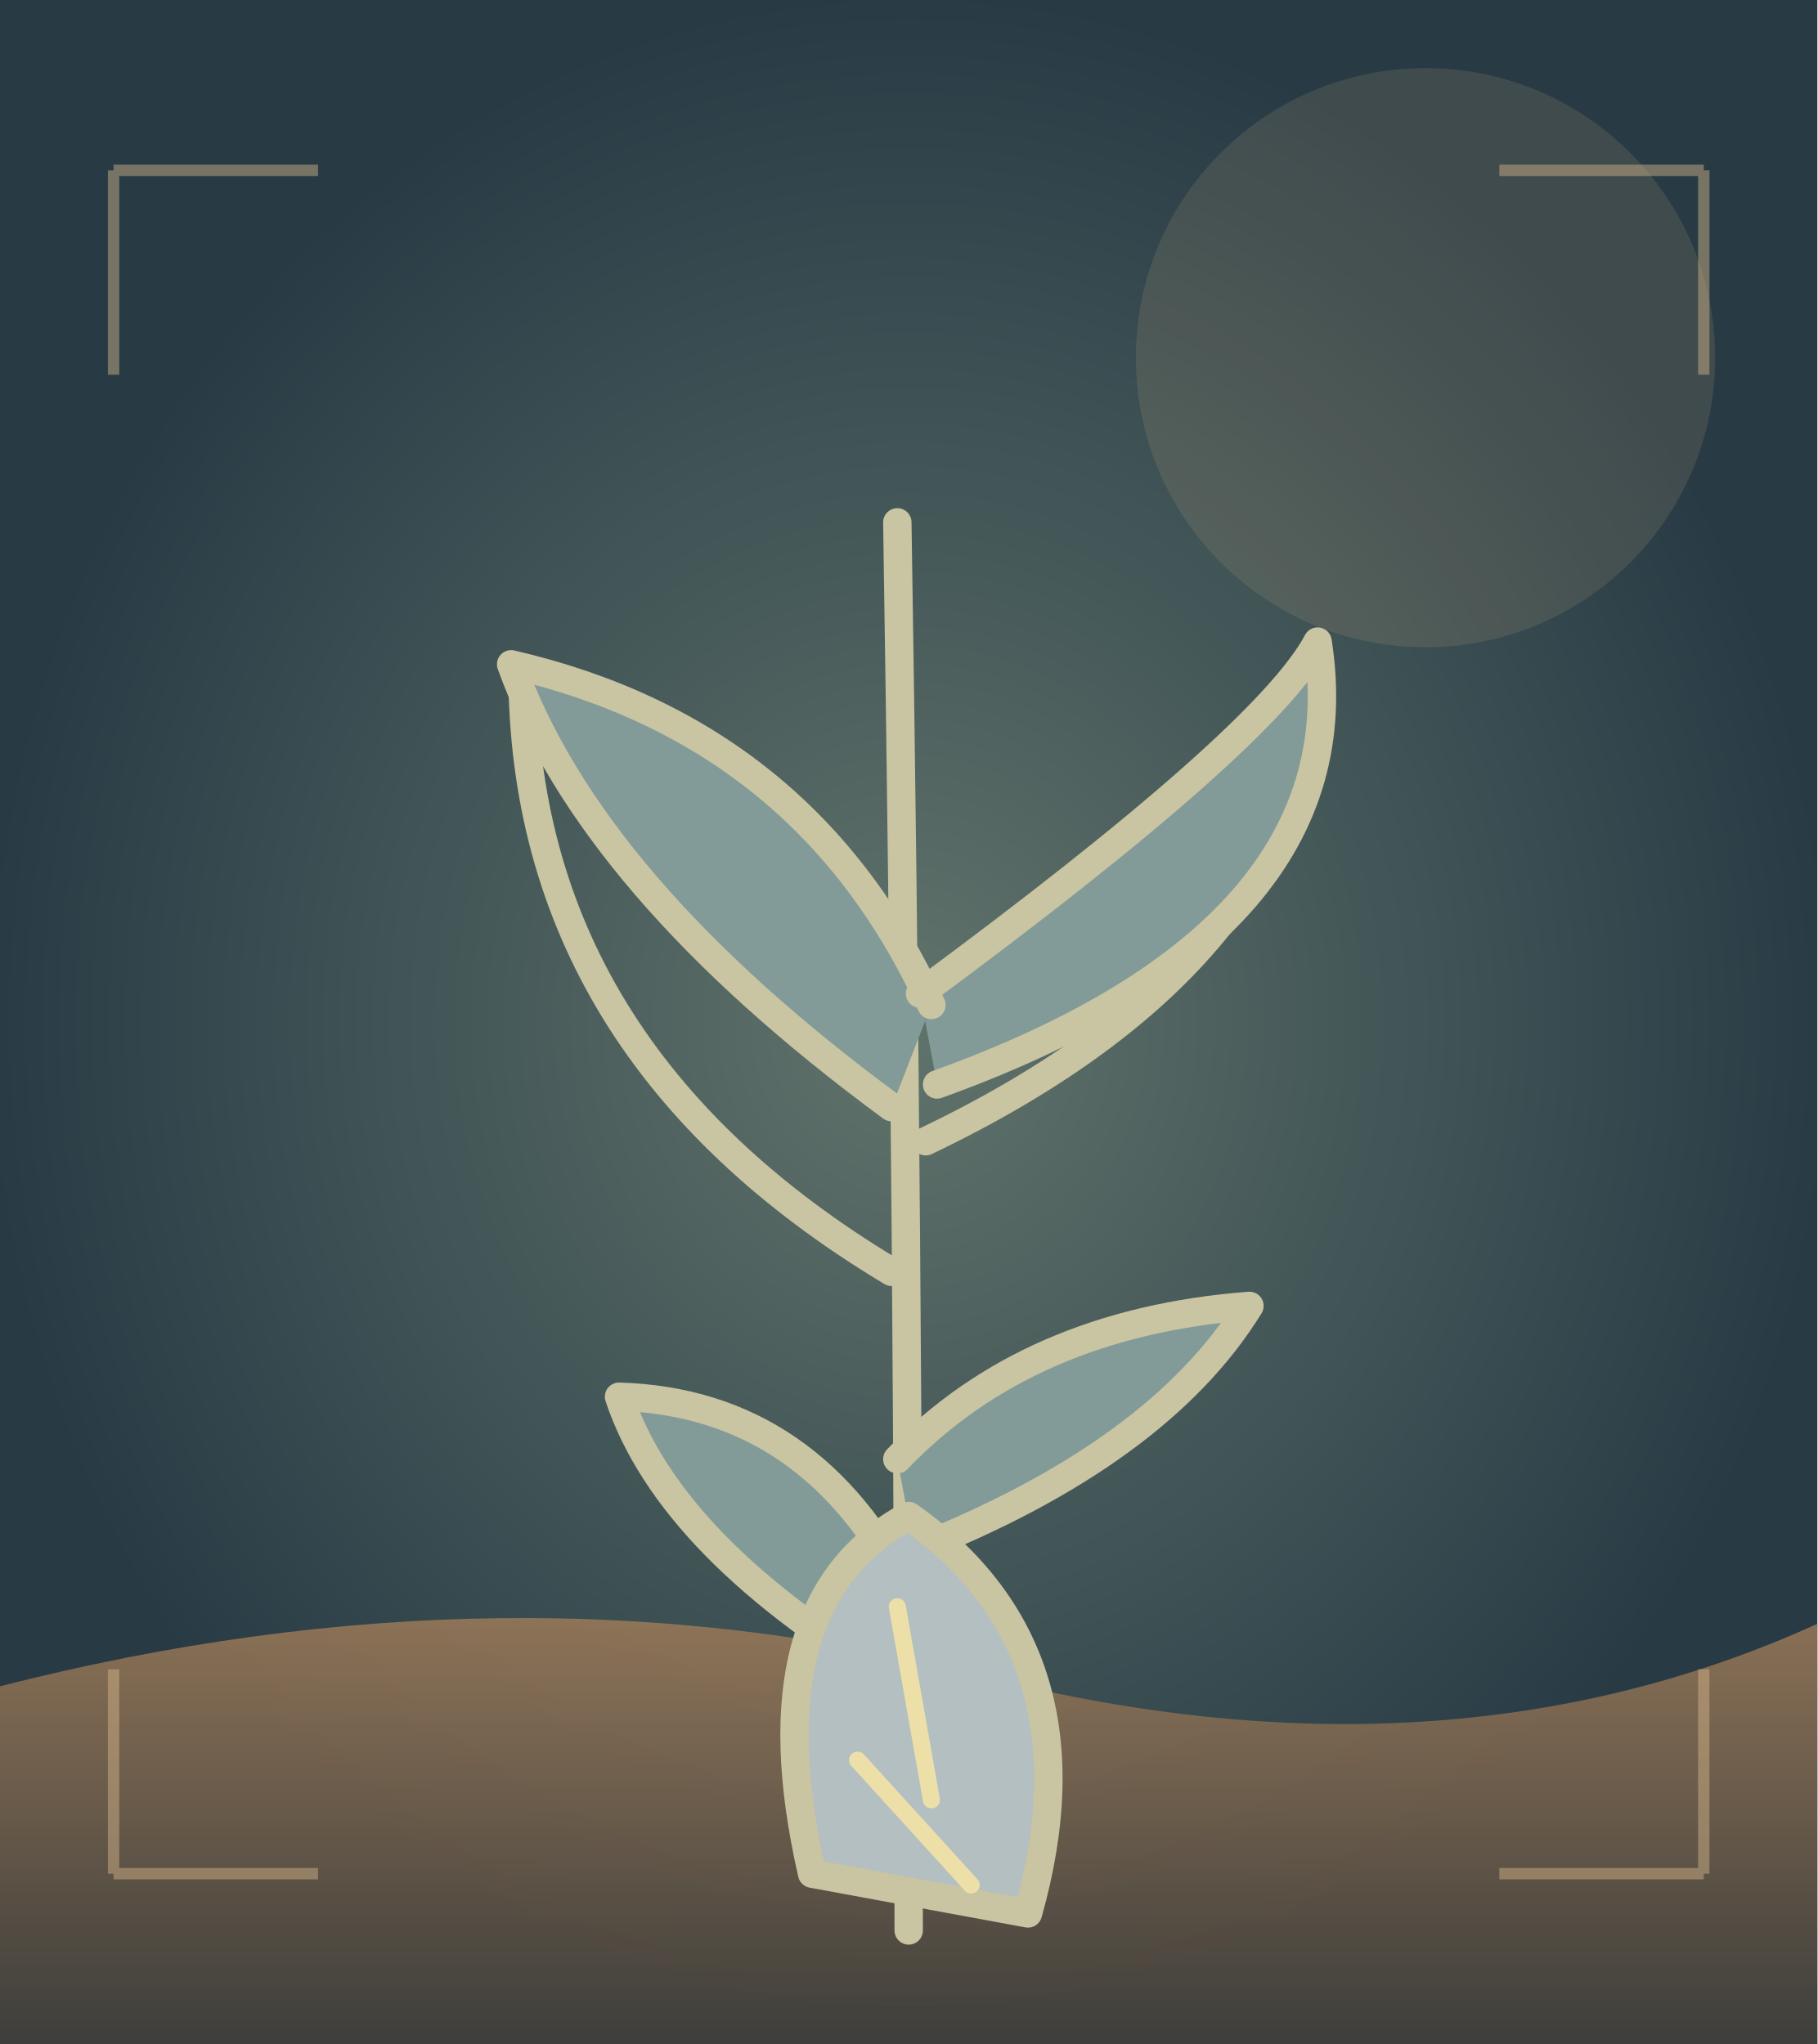
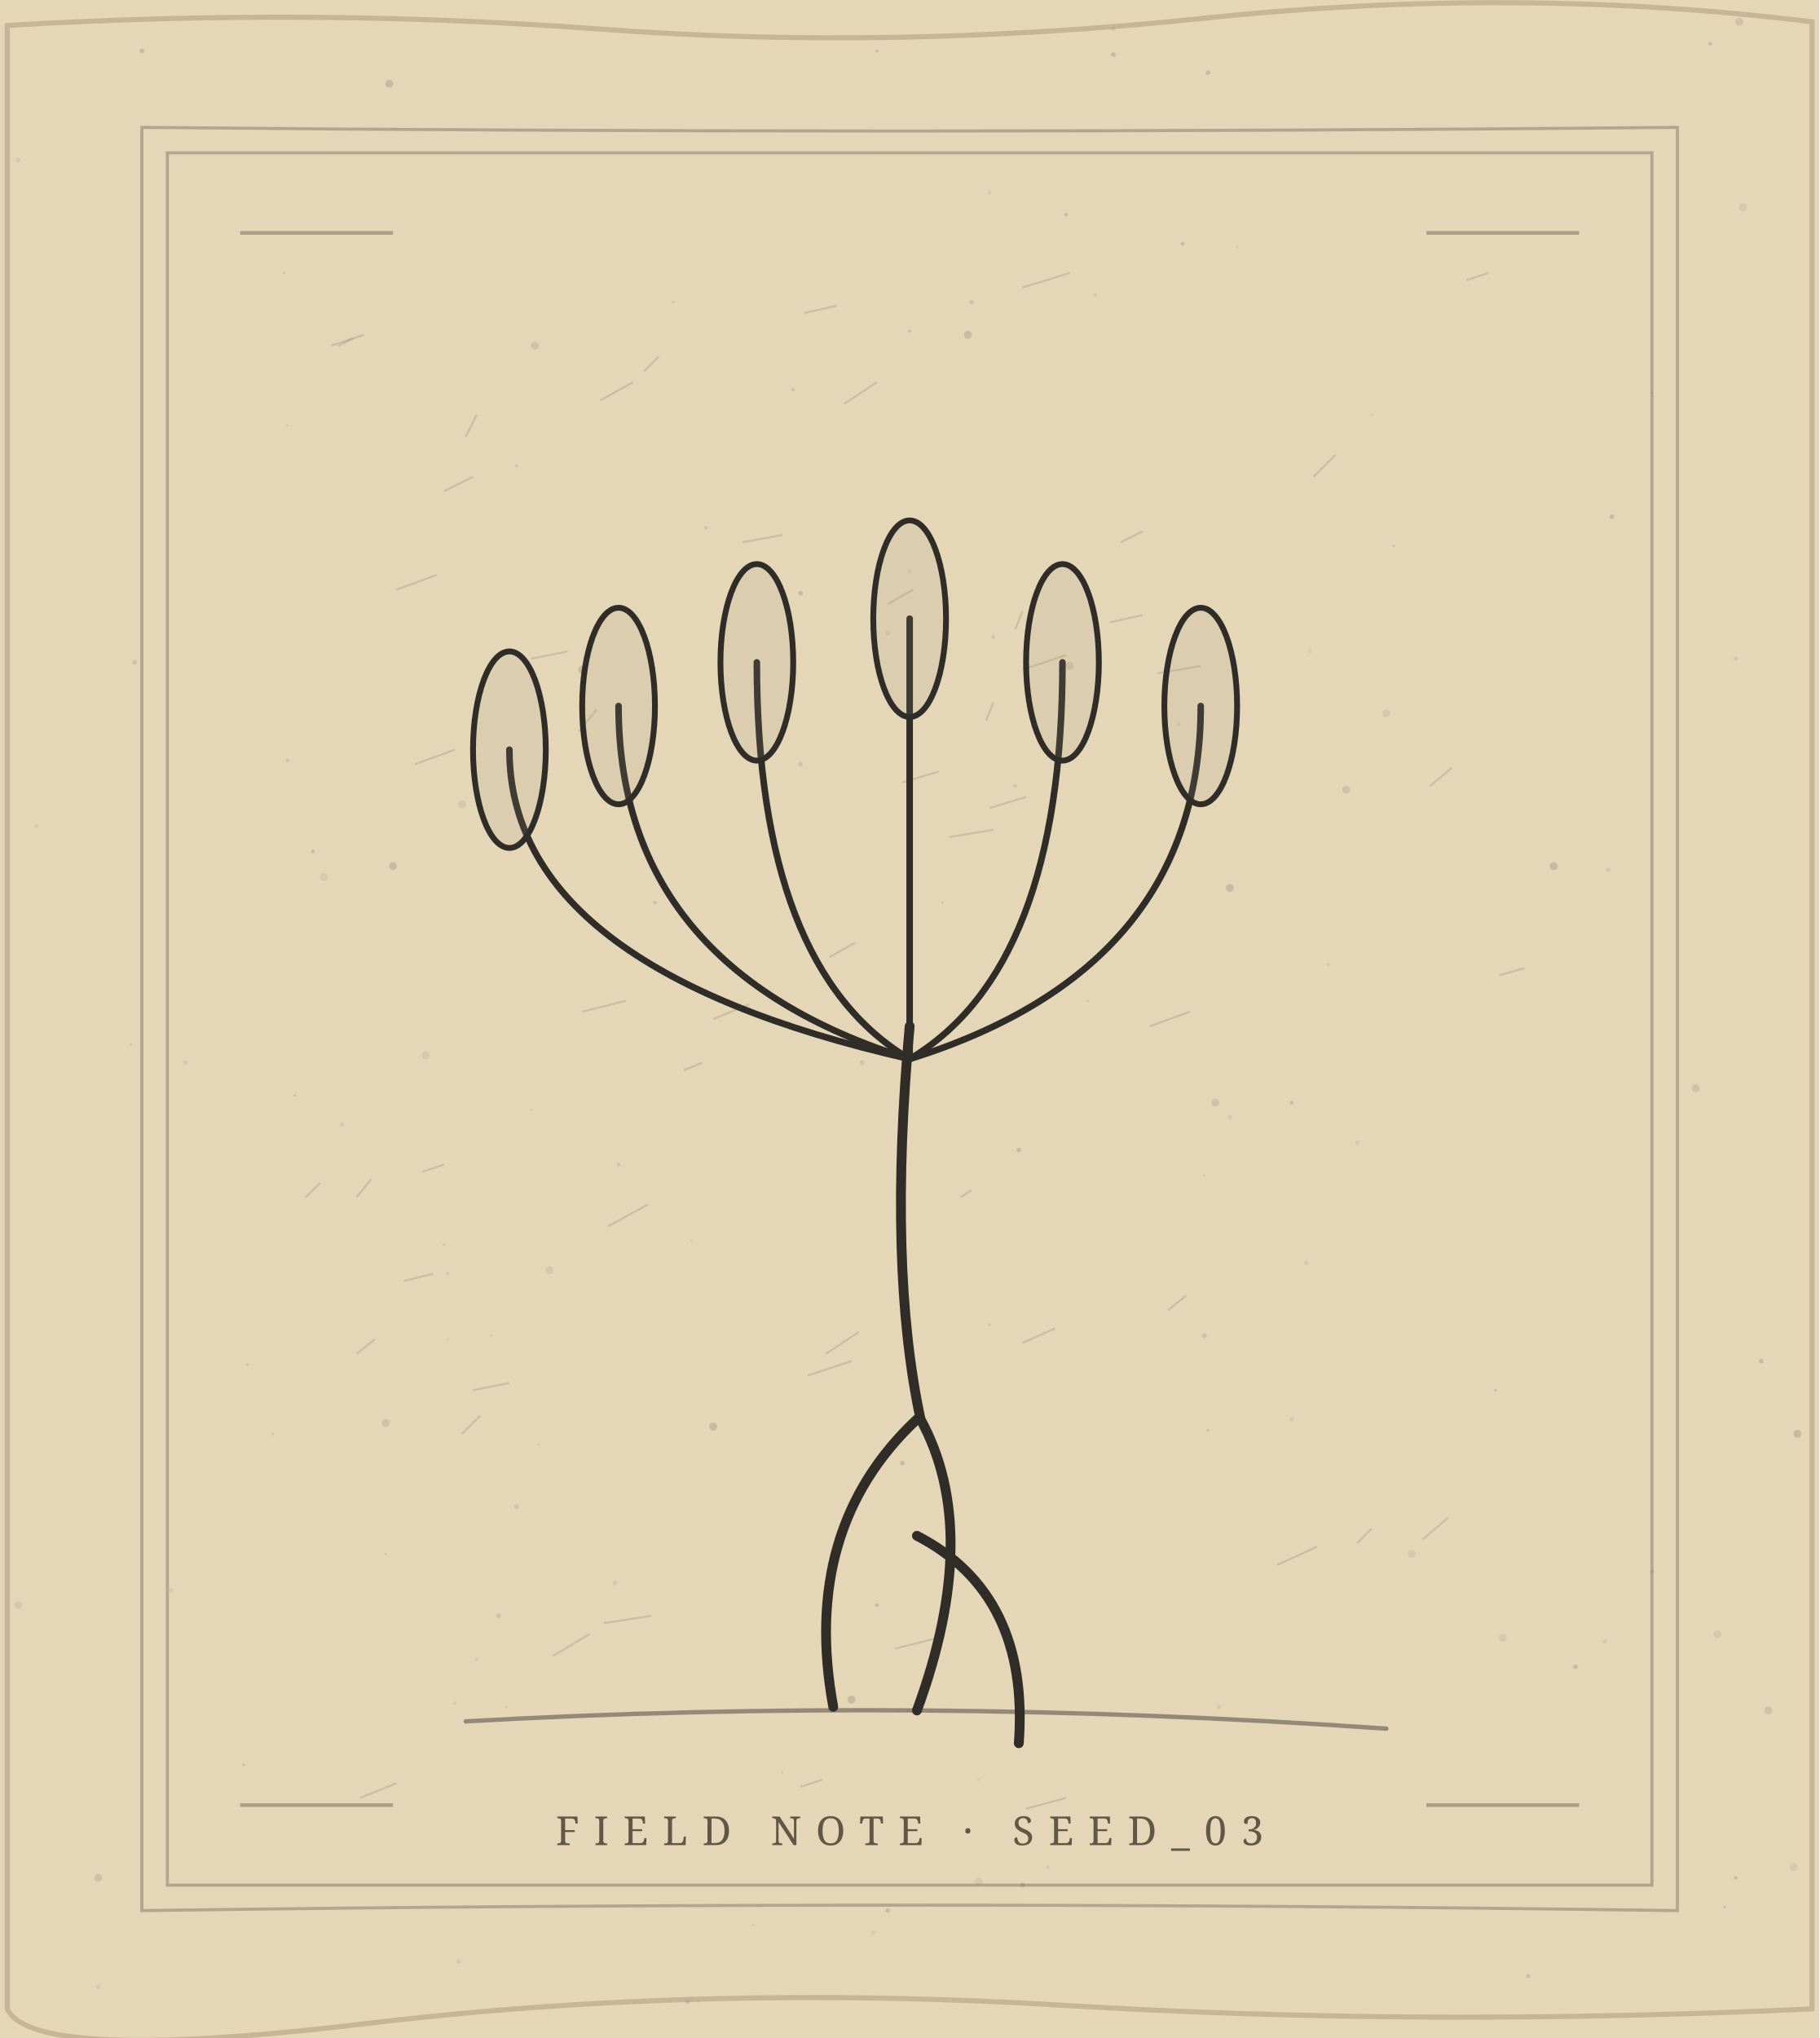
- <svg xmlns="http://www.w3.org/2000/svg" viewBox="0 0 320 360" role="img" aria-label="Doğa illüstrasyonu">
-   <defs>
-     <radialGradient id="bg">
-       <stop stop-color="#60736b" />
-       <stop offset="1" stop-color="#283b45" />
-     </radialGradient>
-     <linearGradient id="ground" x2="0" y2="1">
-       <stop stop-color="#a27d59" />
-       <stop offset="1" stop-color="#443f39" />
-     </linearGradient>
-   </defs>
-   <rect width="320" height="360" fill="url(#bg)" />
-   <circle cx="251" cy="63" r="51" fill="#f2c38b" opacity=".12" />
-   <path d="M0 297Q90 274 172 295T320 286V360H0Z" fill="url(#ground)" opacity=".8" />
-   <g fill="none" stroke="#c9c4a2" stroke-linecap="round" stroke-linejoin="round" stroke-width="5">
-     <path d="M160 340Q160 218 158 92M157 224Q92 185 92 118M163 201Q232 168 232 114" />
-     <path d="M159 297Q118 273 109 246Q143 247 160 281M161 273Q204 256 220 230Q181 233 158 257M157 195Q104 156 90 117Q142 129 164 177M162 175Q223 130 232 113Q240 164 165 191" fill="#829b99" />
-     <path d="M143 330Q132 282 160 267Q194 291 181 337Z" fill="#b4bfc1" />
-     <path d="M151 310l20 22m-13 -49l6 34" stroke="#eddfa8" stroke-width="3" />
-   </g>
-   <path d="M20 30h36M20 30v36M300 30h-36M300 30v36M20 330h36M20 330v-36M300 330h-36M300 330v-36" fill="none" stroke="#d7b78b" opacity=".45" stroke-width="2" />
+ <svg xmlns="http://www.w3.org/2000/svg" viewBox="0 0 500 560" role="img" aria-label="Doğa defterinde kara kalem tür çizimi">
+   <rect width="500" height="560" fill="#e5d6b8" />
+   <path d="M2 7 Q85 2 165 8 T331 5 T498 6 V552 Q391 557 292 551 T101 556 T2 552 Z" fill="none" stroke="#9c8967" stroke-width="1.4" opacity=".42" />
+   <path d="M39 35 Q246 37 461 35 V525 Q251 522 39 525 Z M46 42 H454 V518 H46 Z" fill="none" stroke="#776c57" stroke-width=".85" opacity=".46" />
+   <path d="M66 64 h42 M392 64 h42 M66 496 h42 M392 496 h42" stroke="#655b4b" opacity=".45" />
+   <circle cx="377" cy="114" r="0.35" fill="#736958" opacity="0.12" />
+   <circle cx="365" cy="265" r="0.5" fill="#736958" opacity="0.12" />
+   <circle cx="89" cy="241" r="1.1" fill="#736958" opacity="0.12" />
+   <circle cx="190" cy="341" r="0.35" fill="#736958" opacity="0.12" />
+   <circle cx="306" cy="8" r="0.65" fill="#736958" opacity="0.12" />
+   <circle cx="79" cy="117" r="0.35" fill="#736958" opacity="0.12" />
+   <circle cx="477" cy="516" r="0.5" fill="#736958" opacity="0.25" />
+   <circle cx="334" cy="303" r="1.1" fill="#736958" opacity="0.18" />
+   <circle cx="267" cy="83" r="0.65" fill="#736958" opacity="0.18" />
+   <circle cx="427" cy="238" r="1.1" fill="#736958" opacity="0.25" />
+   <circle cx="279" cy="216" r="0.5" fill="#736958" opacity="0.18" />
+   <circle cx="106" cy="391" r="1.1" fill="#736958" opacity="0.18" />
+   <circle cx="196" cy="392" r="1.1" fill="#736958" opacity="0.25" />
+   <circle cx="117" cy="290" r="1.1" fill="#736958" opacity="0.12" />
+   <circle cx="81" cy="301" r="0.35" fill="#736958" opacity="0.25" />
+   <circle cx="484" cy="374" r="0.65" fill="#736958" opacity="0.25" />
+   <circle cx="443" cy="142" r="0.65" fill="#736958" opacity="0.25" />
+   <circle cx="478" cy="6" r="1.1" fill="#736958" opacity="0.18" />
+   <circle cx="39" cy="14" r="0.65" fill="#736958" opacity="0.25" />
+   <circle cx="466" cy="299" r="1.1" fill="#736958" opacity="0.18" />
+   <circle cx="139" cy="469" r="0.35" fill="#736958" opacity="0.12" />
+   <circle cx="75" cy="394" r="0.35" fill="#736958" opacity="0.18" />
+   <circle cx="383" cy="150" r="0.35" fill="#736958" opacity="0.18" />
+   <circle cx="332" cy="393" r="0.35" fill="#736958" opacity="0.25" />
+   <circle cx="108" cy="238" r="1.1" fill="#736958" opacity="0.25" />
+   <circle cx="86" cy="234" r="0.5" fill="#736958" opacity="0.25" />
+   <circle cx="324" cy="199" r="0.5" fill="#736958" opacity="0.12" />
+   <circle cx="122" cy="342" r="0.35" fill="#736958" opacity="0.18" />
+   <circle cx="47" cy="437" r="0.65" fill="#736958" opacity="0.12" />
+   <circle cx="331" cy="323" r="0.35" fill="#736958" opacity="0.12" />
+   <circle cx="494" cy="394" r="1.1" fill="#736958" opacity="0.25" />
+   <circle cx="332" cy="20" r="0.65" fill="#736958" opacity="0.25" />
+   <circle cx="250" cy="91" r="0.5" fill="#736958" opacity="0.18" />
+   <circle cx="194" cy="145" r="0.5" fill="#736958" opacity="0.18" />
+   <circle cx="127" cy="221" r="1.1" fill="#736958" opacity="0.12" />
+   <circle cx="359" cy="347" r="0.65" fill="#736958" opacity="0.12" />
+   <circle cx="5" cy="441" r="1.1" fill="#736958" opacity="0.12" />
+   <circle cx="493" cy="513" r="1.1" fill="#736958" opacity="0.12" />
+   <circle cx="5" cy="44" r="0.65" fill="#736958" opacity="0.12" />
+   <circle cx="293" cy="59" r="0.5" fill="#736958" opacity="0.25" />
+   <circle cx="170" cy="320" r="0.5" fill="#736958" opacity="0.18" />
+   <circle cx="37" cy="182" r="0.65" fill="#736958" opacity="0.18" />
+   <circle cx="106" cy="427" r="0.35" fill="#736958" opacity="0.18" />
+   <circle cx="78" cy="75" r="0.35" fill="#736958" opacity="0.18" />
+   <circle cx="107" cy="23" r="1.1" fill="#736958" opacity="0.25" />
+   <circle cx="269" cy="489" r="0.35" fill="#736958" opacity="0.12" />
+   <circle cx="338" cy="307" r="0.65" fill="#736958" opacity="0.12" />
+   <circle cx="248" cy="402" r="0.65" fill="#736958" opacity="0.25" />
+   <circle cx="299" cy="275" r="0.35" fill="#736958" opacity="0.18" />
+   <circle cx="123" cy="350" r="0.5" fill="#736958" opacity="0.12" />
+   <circle cx="413" cy="450" r="1.1" fill="#736958" opacity="0.12" />
+   <circle cx="218" cy="107" r="0.5" fill="#736958" opacity="0.18" />
+   <circle cx="259" cy="248" r="0.35" fill="#736958" opacity="0.18" />
+   <circle cx="234" cy="467" r="1.1" fill="#736958" opacity="0.25" />
+   <circle cx="220" cy="163" r="0.65" fill="#736958" opacity="0.25" />
+   <circle cx="266" cy="92" r="1.1" fill="#736958" opacity="0.25" />
+   <circle cx="79" cy="209" r="0.5" fill="#736958" opacity="0.18" />
+   <circle cx="94" cy="309" r="0.65" fill="#736958" opacity="0.12" />
+   <circle cx="477" cy="181" r="0.5" fill="#736958" opacity="0.18" />
+   <circle cx="68" cy="375" r="0.35" fill="#736958" opacity="0.25" />
+   <circle cx="280" cy="316" r="0.65" fill="#736958" opacity="0.25" />
+   <circle cx="454" cy="432" r="0.65" fill="#736958" opacity="0.12" />
+   <circle cx="137" cy="444" r="0.65" fill="#736958" opacity="0.18" />
+   <circle cx="272" cy="53" r="0.5" fill="#736958" opacity="0.12" />
+   <circle cx="207" cy="529" r="0.35" fill="#736958" opacity="0.12" />
+   <circle cx="185" cy="83" r="0.35" fill="#736958" opacity="0.18" />
+   <circle cx="135" cy="367" r="0.35" fill="#736958" opacity="0.12" />
+   <circle cx="27" cy="546" r="0.65" fill="#736958" opacity="0.12" />
+   <circle cx="151" cy="349" r="1.1" fill="#736958" opacity="0.12" />
+   <circle cx="335" cy="469" r="0.65" fill="#736958" opacity="0.12" />
+   <circle cx="411" cy="382" r="0.35" fill="#736958" opacity="0.25" />
+   <circle cx="250" cy="157" r="0.5" fill="#736958" opacity="0.12" />
+   <circle cx="306" cy="15" r="0.65" fill="#736958" opacity="0.25" />
+   <circle cx="355" cy="390" r="0.65" fill="#736958" opacity="0.12" />
+   <circle cx="273" cy="175" r="0.5" fill="#736958" opacity="0.18" />
+   <circle cx="142" cy="414" r="0.65" fill="#736958" opacity="0.18" />
+   <circle cx="272" cy="364" r="0.5" fill="#736958" opacity="0.12" />
+   <circle cx="373" cy="314" r="0.65" fill="#736958" opacity="0.12" />
+   <circle cx="51" cy="292" r="0.65" fill="#736958" opacity="0.12" />
+   <circle cx="325" cy="67" r="0.5" fill="#736958" opacity="0.25" />
+   <circle cx="244" cy="174" r="0.65" fill="#736958" opacity="0.12" />
+   <circle cx="370" cy="217" r="1.1" fill="#736958" opacity="0.18" />
+   <circle cx="189" cy="550" r="0.65" fill="#736958" opacity="0.18" />
+   <circle cx="123" cy="368" r="0.35" fill="#736958" opacity="0.12" />
+   <circle cx="486" cy="470" r="1.1" fill="#736958" opacity="0.18" />
+   <circle cx="420" cy="543" r="0.65" fill="#736958" opacity="0.18" />
+   <circle cx="442" cy="239" r="0.65" fill="#736958" opacity="0.12" />
+   <circle cx="338" cy="244" r="1.1" fill="#736958" opacity="0.25" />
+   <circle cx="36" cy="287" r="0.35" fill="#736958" opacity="0.18" />
+   <circle cx="360" cy="179" r="0.5" fill="#736958" opacity="0.12" />
+   <circle cx="340" cy="68" r="0.35" fill="#736958" opacity="0.12" />
+   <circle cx="192" cy="550" r="0.35" fill="#736958" opacity="0.12" />
+   <circle cx="269" cy="517" r="1.1" fill="#736958" opacity="0.12" />
+   <circle cx="241" cy="14" r="0.5" fill="#736958" opacity="0.18" />
+   <circle cx="215" cy="487" r="0.35" fill="#736958" opacity="0.12" />
+   <circle cx="142" cy="128" r="0.35" fill="#736958" opacity="0.25" />
+   <circle cx="441" cy="451" r="0.65" fill="#736958" opacity="0.12" />
+   <circle cx="27" cy="516" r="1.1" fill="#736958" opacity="0.18" />
+   <circle cx="240" cy="531" r="0.65" fill="#736958" opacity="0.12" />
+   <circle cx="381" cy="196" r="1.1" fill="#736958" opacity="0.12" />
+   <circle cx="433" cy="458" r="0.65" fill="#736958" opacity="0.25" />
+   <circle cx="147" cy="95" r="1.1" fill="#736958" opacity="0.18" />
+   <circle cx="237" cy="292" r="0.65" fill="#736958" opacity="0.18" />
+   <circle cx="169" cy="435" r="0.65" fill="#736958" opacity="0.12" />
+   <circle cx="160" cy="184" r="1.1" fill="#736958" opacity="0.25" />
+   <circle cx="180" cy="248" r="0.5" fill="#736958" opacity="0.18" />
+   <circle cx="288" cy="513" r="0.5" fill="#736958" opacity="0.12" />
+   <circle cx="331" cy="367" r="0.65" fill="#736958" opacity="0.18" />
+   <circle cx="244" cy="525" r="0.65" fill="#736958" opacity="0.25" />
+   <circle cx="125" cy="468" r="0.5" fill="#736958" opacity="0.12" />
+   <circle cx="67" cy="485" r="0.35" fill="#736958" opacity="0.25" />
+   <circle cx="220" cy="210" r="0.65" fill="#736958" opacity="0.18" />
+   <circle cx="281" cy="518" r="0.65" fill="#736958" opacity="0.25" />
+   <circle cx="301" cy="81" r="0.5" fill="#736958" opacity="0.12" />
+   <circle cx="146" cy="305" r="0.35" fill="#736958" opacity="0.12" />
+   <circle cx="131" cy="456" r="0.5" fill="#736958" opacity="0.12" />
+   <circle cx="474" cy="524" r="0.35" fill="#736958" opacity="0.25" />
+   <circle cx="148" cy="397" r="0.35" fill="#736958" opacity="0.12" />
+   <circle cx="472" cy="449" r="1.1" fill="#736958" opacity="0.12" />
+   <circle cx="10" cy="227" r="0.5" fill="#736958" opacity="0.12" />
+   <circle cx="388" cy="427" r="1.1" fill="#736958" opacity="0.12" />
+   <circle cx="241" cy="441" r="0.5" fill="#736958" opacity="0.25" />
+   <circle cx="470" cy="12" r="0.5" fill="#736958" opacity="0.25" />
+   <circle cx="126" cy="539" r="0.65" fill="#736958" opacity="0.12" />
+   <circle cx="190" cy="549" r="0.35" fill="#736958" opacity="0.12" />
+   <circle cx="479" cy="57" r="1.1" fill="#736958" opacity="0.12" />
+   <circle cx="294" cy="183" r="1.1" fill="#736958" opacity="0.18" />
+   <circle cx="248" cy="360" r="0.5" fill="#736958" opacity="0.25" />
+   <circle cx="454" cy="108" r="0.35" fill="#736958" opacity="0.12" />
+   <circle cx="355" cy="303" r="0.5" fill="#736958" opacity="0.25" />
+   <path d="M412 268 l7 -2" stroke="#736958" stroke-width=".55" opacity=".22" />
+   <path d="M122 135 l8 -4" stroke="#736958" stroke-width=".55" opacity=".22" />
+   <path d="M351 430 l11 -5" stroke="#736958" stroke-width=".55" opacity=".22" />
+   <path d="M188 294 l5 -2" stroke="#736958" stroke-width=".55" opacity=".22" />
+   <path d="M228 263 l7 -4" stroke="#736958" stroke-width=".55" opacity=".22" />
+   <path d="M282 497 l11 -3" stroke="#736958" stroke-width=".55" opacity=".22" />
+   <path d="M279 173 l2 -5" stroke="#736958" stroke-width=".55" opacity=".22" />
+   <path d="M204 149 l11 -2" stroke="#736958" stroke-width=".55" opacity=".22" />
+   <path d="M196 280 l10 -4" stroke="#736958" stroke-width=".55" opacity=".22" />
+   <path d="M403 77 l6 -2" stroke="#736958" stroke-width=".55" opacity=".22" />
+   <path d="M152 455 l10 -6" stroke="#736958" stroke-width=".55" opacity=".22" />
+   <path d="M220 491 l6 -2" stroke="#736958" stroke-width=".55" opacity=".22" />
+   <path d="M272 222 l10 -3" stroke="#736958" stroke-width=".55" opacity=".22" />
+   <path d="M281 79 l13 -4" stroke="#736958" stroke-width=".55" opacity=".22" />
+   <path d="M391 423 l7 -6" stroke="#736958" stroke-width=".55" opacity=".22" />
+   <path d="M99 494 l10 -4" stroke="#736958" stroke-width=".55" opacity=".22" />
+   <path d="M146 181 l10 -2" stroke="#736958" stroke-width=".55" opacity=".22" />
+   <path d="M98 372 l5 -4" stroke="#736958" stroke-width=".55" opacity=".22" />
+   <path d="M232 111 l9 -6" stroke="#736958" stroke-width=".55" opacity=".22" />
+   <path d="M264 329 l3 -2" stroke="#736958" stroke-width=".55" opacity=".22" />
+   <path d="M177 102 l4 -4" stroke="#736958" stroke-width=".55" opacity=".22" />
+   <path d="M109 162 l11 -4" stroke="#736958" stroke-width=".55" opacity=".22" />
+   <path d="M361 131 l6 -6" stroke="#736958" stroke-width=".55" opacity=".22" />
+   <path d="M167 337 l11 -6" stroke="#736958" stroke-width=".55" opacity=".22" />
+   <path d="M393 216 l6 -5" stroke="#736958" stroke-width=".55" opacity=".22" />
+   <path d="M373 424 l4 -4" stroke="#736958" stroke-width=".55" opacity=".22" />
+   <path d="M316 282 l11 -4" stroke="#736958" stroke-width=".55" opacity=".22" />
+   <path d="M281 184 l12 -4" stroke="#736958" stroke-width=".55" opacity=".22" />
+   <path d="M116 322 l6 -2" stroke="#736958" stroke-width=".55" opacity=".22" />
+   <path d="M128 120 l3 -6" stroke="#736958" stroke-width=".55" opacity=".22" />
+   <path d="M248 215 l10 -3" stroke="#736958" stroke-width=".55" opacity=".22" />
+   <path d="M166 446 l13 -2" stroke="#736958" stroke-width=".55" opacity=".22" />
+   <path d="M321 360 l5 -4" stroke="#736958" stroke-width=".55" opacity=".22" />
+   <path d="M111 352 l8 -2" stroke="#736958" stroke-width=".55" opacity=".22" />
+   <path d="M305 171 l9 -2" stroke="#736958" stroke-width=".55" opacity=".22" />
+   <path d="M165 110 l9 -5" stroke="#736958" stroke-width=".55" opacity=".22" />
+   <path d="M246 453 l12 -3" stroke="#736958" stroke-width=".55" opacity=".22" />
+   <path d="M127 394 l5 -5" stroke="#736958" stroke-width=".55" opacity=".22" />
+   <path d="M130 382 l10 -2" stroke="#736958" stroke-width=".55" opacity=".22" />
+   <path d="M159 201 l5 -6" stroke="#736958" stroke-width=".55" opacity=".22" />
+   <path d="M93 95 l4 -2" stroke="#736958" stroke-width=".55" opacity=".22" />
+   <path d="M271 198 l2 -5" stroke="#736958" stroke-width=".55" opacity=".22" />
+   <path d="M221 86 l9 -2" stroke="#736958" stroke-width=".55" opacity=".22" />
+   <path d="M114 210 l11 -4" stroke="#736958" stroke-width=".55" opacity=".22" />
+   <path d="M91 95 l9 -3" stroke="#736958" stroke-width=".55" opacity=".22" />
+   <path d="M308 149 l6 -3" stroke="#736958" stroke-width=".55" opacity=".22" />
+   <path d="M261 230 l12 -2" stroke="#736958" stroke-width=".55" opacity=".22" />
+   <path d="M84 329 l4 -4" stroke="#736958" stroke-width=".55" opacity=".22" />
+   <path d="M318 185 l12 -2" stroke="#736958" stroke-width=".55" opacity=".22" />
+   <path d="M160 278 l12 -3" stroke="#736958" stroke-width=".55" opacity=".22" />
+   <path d="M227 372 l9 -6" stroke="#736958" stroke-width=".55" opacity=".22" />
+   <path d="M98 329 l4 -5" stroke="#736958" stroke-width=".55" opacity=".22" />
+   <path d="M281 369 l9 -4" stroke="#736958" stroke-width=".55" opacity=".22" />
+   <path d="M222 378 l12 -4" stroke="#736958" stroke-width=".55" opacity=".22" />
+   <path d="M244 166 l7 -4" stroke="#736958" stroke-width=".55" opacity=".22" />
+   <path d="M250 282 Q244 348 253 390 Q270 421 252 470 M252 390 Q220 420 229 469 M252 422 Q283 438 280 479" fill="none" stroke="#302d29" stroke-width="2.7" stroke-linecap="round" stroke-linejoin="round" opacity="1" />
+   <path d="M250 291 Q140 266 140 206.0" fill="none" stroke="#302d29" stroke-width="1.8" stroke-linecap="round" stroke-linejoin="round" opacity="1" />
+   <ellipse cx="140" cy="206.0" rx="10" ry="27" fill="#a89c8322" stroke="#302d29" stroke-width="1.6" />
+   <path d="M250 291 Q170 266 170 194.0" fill="none" stroke="#302d29" stroke-width="1.8" stroke-linecap="round" stroke-linejoin="round" opacity="1" />
+   <ellipse cx="170" cy="194.0" rx="10" ry="27" fill="#a89c8322" stroke="#302d29" stroke-width="1.6" />
+   <path d="M250 291 Q208 266 208 182.0" fill="none" stroke="#302d29" stroke-width="1.8" stroke-linecap="round" stroke-linejoin="round" opacity="1" />
+   <ellipse cx="208" cy="182.0" rx="10" ry="27" fill="#a89c8322" stroke="#302d29" stroke-width="1.6" />
+   <path d="M250 291 Q250 266 250 170.0" fill="none" stroke="#302d29" stroke-width="1.8" stroke-linecap="round" stroke-linejoin="round" opacity="1" />
+   <ellipse cx="250" cy="170.0" rx="10" ry="27" fill="#a89c8322" stroke="#302d29" stroke-width="1.6" />
+   <path d="M250 291 Q292 266 292 182.0" fill="none" stroke="#302d29" stroke-width="1.8" stroke-linecap="round" stroke-linejoin="round" opacity="1" />
+   <ellipse cx="292" cy="182.0" rx="10" ry="27" fill="#a89c8322" stroke="#302d29" stroke-width="1.6" />
+   <path d="M250 291 Q330 266 330 194.0" fill="none" stroke="#302d29" stroke-width="1.8" stroke-linecap="round" stroke-linejoin="round" opacity="1" />
+   <ellipse cx="330" cy="194.0" rx="10" ry="27" fill="#a89c8322" stroke="#302d29" stroke-width="1.6" />
+   <path d="M128 473 Q252 466 381 475" fill="none" stroke="#302d29" stroke-width="1.2" stroke-linecap="round" stroke-linejoin="round" opacity="0.45" />
+   <text x="250" y="507" text-anchor="middle" fill="#625746" font-size="11" font-family="serif" letter-spacing="4">FIELD NOTE · SEED_03</text>
</svg>
